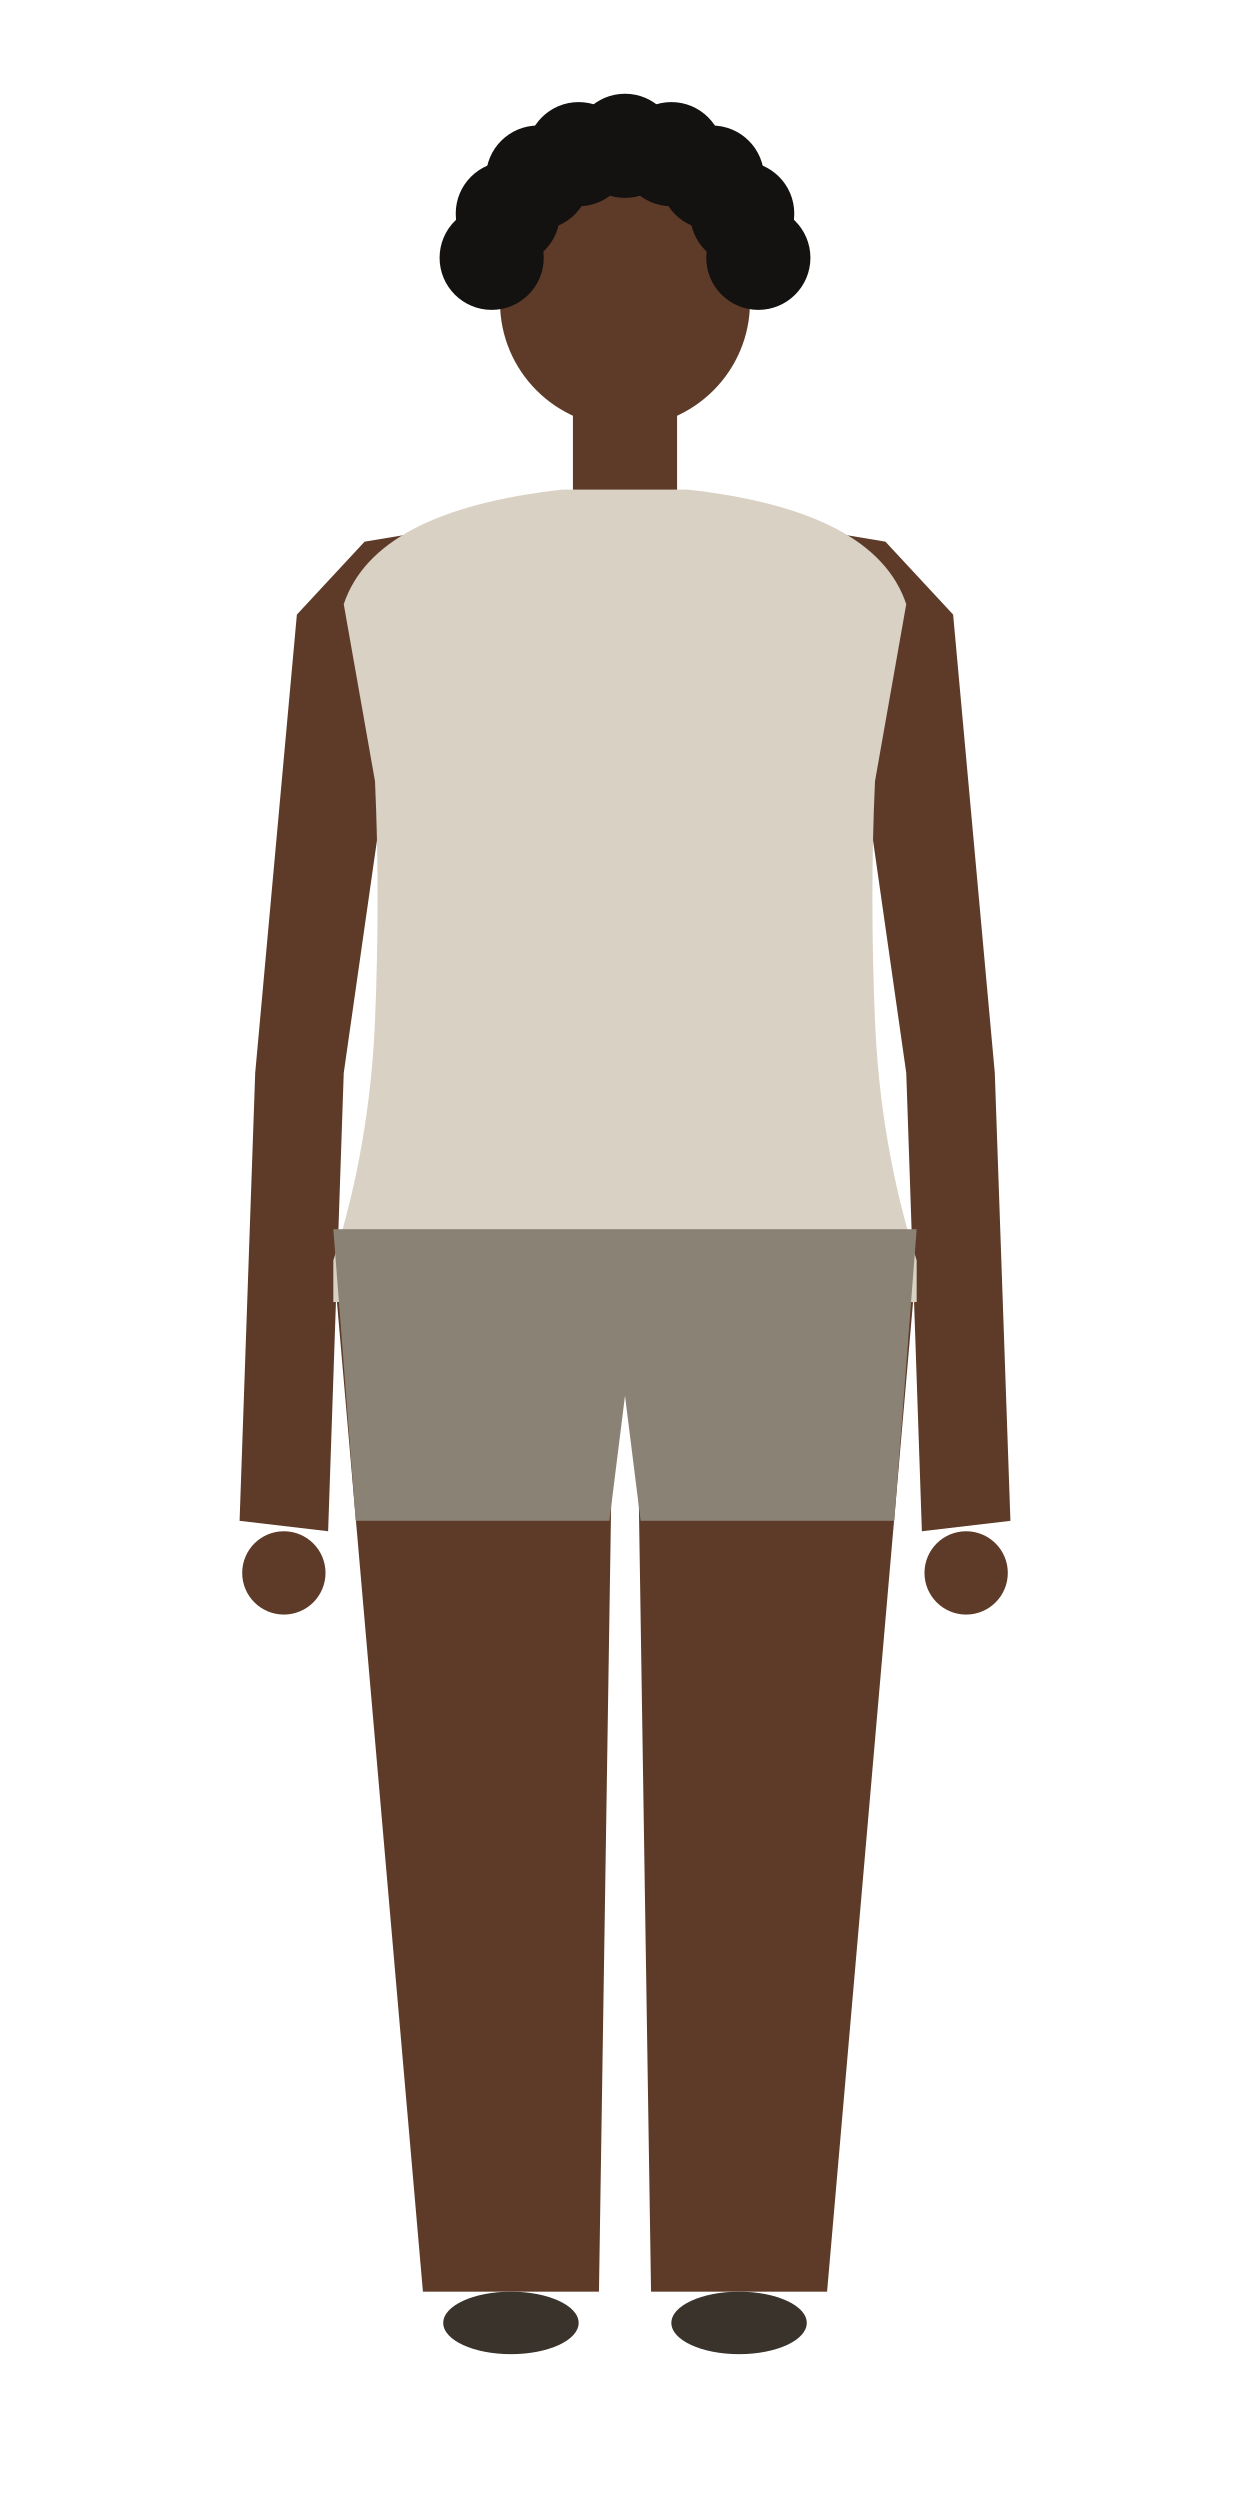
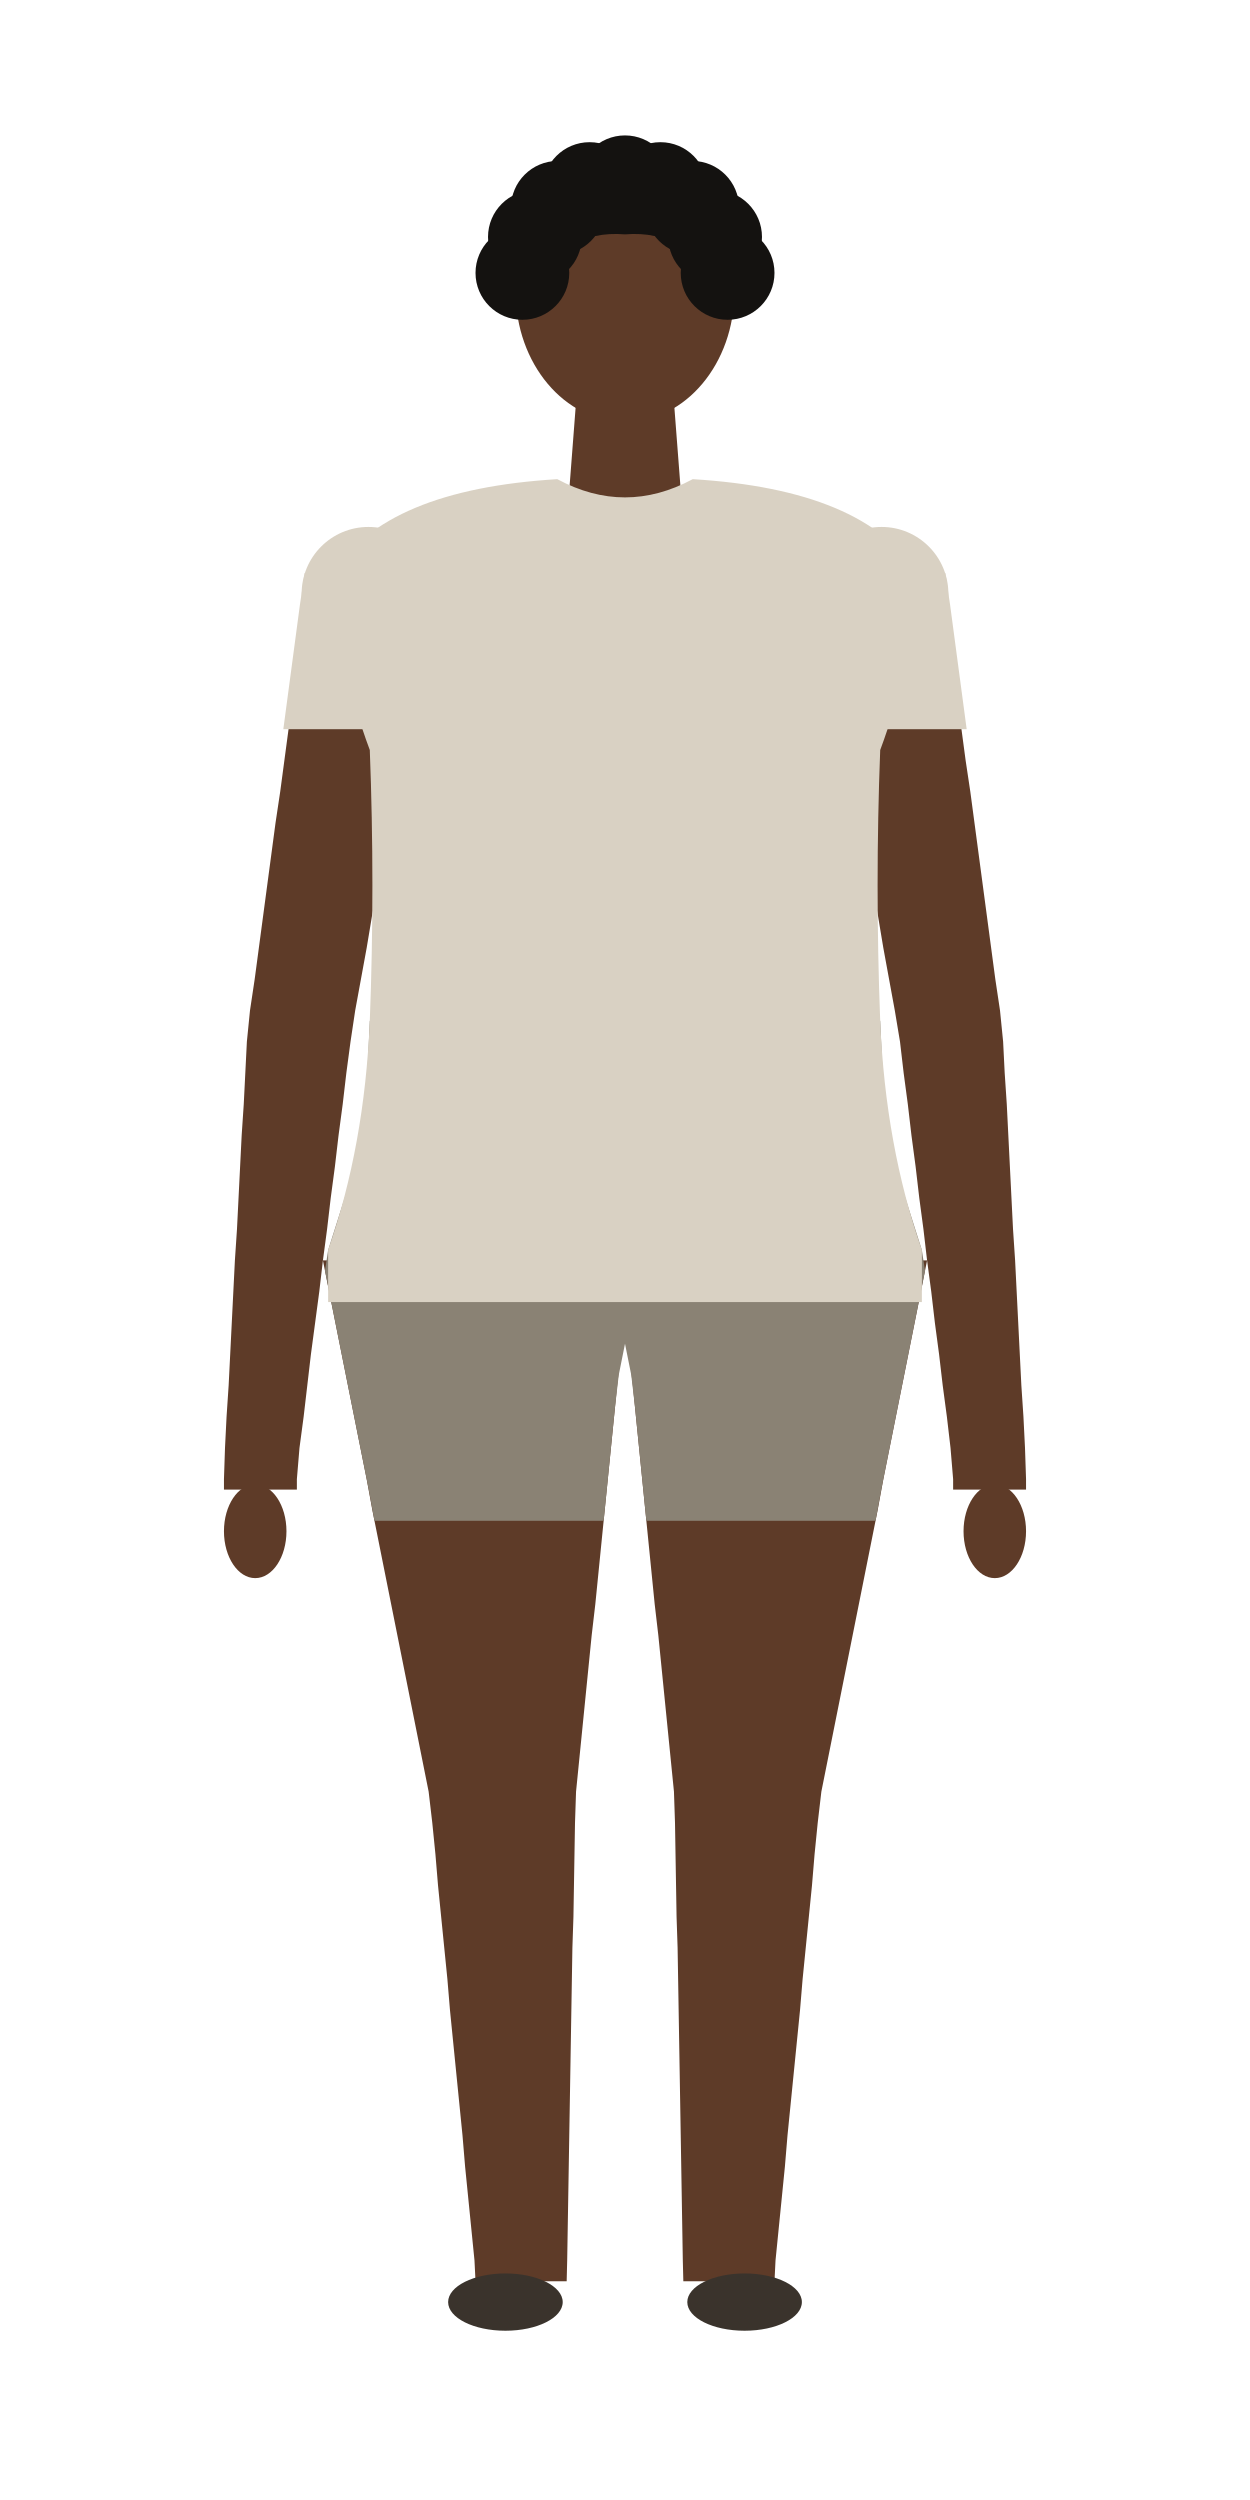
<svg xmlns="http://www.w3.org/2000/svg" viewBox="0 0 240 480" width="240" height="480" role="img" aria-label="Model D, size XL, plus-size build">
-   <path d="M122 246 L176 242 L158.8 440 L125 440 Z M118 246 L64 242 L81.2 440 L115 440 Z" fill="#5E3B28" />
-   <ellipse cx="141.9" cy="446" rx="13" ry="6" fill="#3A332C" />
-   <ellipse cx="98.1" cy="446" rx="13" ry="6" fill="#3A332C" />
-   <path d="M158.0 102.0 L170.0 104.0 L183.0 118.0 L191.0 206.0 L194.0 292.0 L194.0 292.0 L177.0 294.0 L174.0 206.0 L166.0 150.0 Z" fill="#5E3B28" />
-   <path d="M82.0 102.0 L70.0 104.0 L57.0 118.0 L49.0 206.0 L46.0 292.0 L46.0 292.0 L63.0 294.0 L66.0 206.0 L74.0 150.0 Z" fill="#5E3B28" />
-   <circle cx="185.5" cy="302" r="8" fill="#5E3B28" />
-   <circle cx="54.5" cy="302" r="8" fill="#5E3B28" />
-   <rect x="110" y="74" width="20" height="26" fill="#5E3B28" />
-   <circle cx="120" cy="58" r="24" fill="#5E3B28" />
-   <path d="M108 94 L132 94 Q168 98 174 116 L168 150 Q167 172 168 196 Q169 220 176 242 L176 250 L64 250 L64 242 Q71 220 72 196 Q73 172 72 150 L66 116 Q72 98 108 94 Z" fill="#D9D1C3" />
-   <path d="M64 236 L176 236 L171.7 292 L123 292 L120 268 L117 292 L68.3 292 Z" fill="#8A8274" />
+   <path d="M178 242 L176.8 248 L175.6 254 L174.4 260 L173.2 266 L172 272 L170.8 278 L169.6 284 L168.5 290 L167.3 296 L166.1 302 L164.9 308 L163.7 314 L162.5 320 L161.3 326 L160.1 332 L158.9 338 L157.7 344 L157 350 L156.4 356 L155.9 362 L155.3 368 L154.7 374 L154.1 380 L153.6 386 L153 392 L152.4 398 L151.8 404 L151.2 410 L150.7 416 L150.1 422 L149.5 428 L148.9 434 L148.7 438 L131.2 438 L131.1 434 L131 428 L130.9 422 L130.8 416 L130.7 410 L130.6 404 L130.5 398 L130.4 392 L130.3 386 L130.2 380 L130.1 374 L129.9 368 L129.8 362 L129.7 356 L129.6 350 L129.4 344 L128.8 338 L128.2 332 L127.6 326 L127 320 L126.4 314 L125.7 308 L125.1 302 L124.5 296 L123.9 290 L123.3 284 L122.7 278 L122.1 272 L121.5 266 L120.8 260 L120.2 254 L119.6 248 L119 242 Z" fill="#5E3B28" />
+   <ellipse cx="142.96" cy="442" rx="11" ry="5.5" fill="#3A332C" />
+   <circle cx="169.261" cy="114" r="11.826" fill="#5E3B28" />
+   <path d="M180.5 110 L181.4 116 L182.2 122 L183 128 L183.8 134 L184.6 140 L185.4 146 L186.3 152 L187.1 158 L187.9 164 L188.7 170 L189.5 176 L190.3 182 L191.1 188 L192 194 L192.6 200 L192.9 206 L193.3 212 L193.6 218 L193.9 224 L194.2 230 L194.5 236 L194.9 242 L195.2 248 L195.5 254 L195.8 260 L196.1 266 L196.5 272 L196.8 278 L197 284 L197 286 L183 286 L183 284 L182.5 278 L181.8 272 L181 266 L180.3 260 L179.5 254 L178.8 248 L178 242 L177.3 236 L176.5 230 L175.8 224 L175 218 L174.3 212 L173.5 206 L172.8 200 L171.8 194 L170.7 188 L169.6 182 L168.6 176 L167.5 170 L166.4 164 L165.3 158 L164.3 152 L163.2 146 L162.1 140 L161 134 L159.9 128 L158.9 122 L157.8 116 L156.7 110 Z" fill="#5E3B28" />
+   <ellipse cx="191" cy="294" rx="6" ry="9" fill="#5E3B28" />
+   <path d="M62 242 L63.2 248 L64.4 254 L65.6 260 L66.8 266 L68 272 L69.2 278 L70.4 284 L71.5 290 L72.7 296 L73.9 302 L75.1 308 L76.3 314 L77.5 320 L78.7 326 L79.9 332 L81.1 338 L82.3 344 L83 350 L83.6 356 L84.1 362 L84.7 368 L85.3 374 L85.9 380 L86.4 386 L87 392 L87.6 398 L88.2 404 L88.8 410 L89.3 416 L89.9 422 L90.5 428 L91.1 434 L91.3 438 L108.8 438 L108.9 434 L109 428 L109.1 422 L109.2 416 L109.3 410 L109.4 404 L109.5 398 L109.6 392 L109.7 386 L109.8 380 L109.9 374 L110.1 368 L110.2 362 L110.3 356 L110.4 350 L110.6 344 L111.2 338 L111.8 332 L112.4 326 L113 320 L113.6 314 L114.3 308 L114.9 302 L115.5 296 L116.1 290 L116.7 284 L117.3 278 L117.9 272 L118.5 266 L119.2 260 L119.8 254 L120.4 248 L121 242 Z" fill="#5E3B28" />
+   <ellipse cx="97.04" cy="442" rx="11" ry="5.5" fill="#3A332C" />
+   <circle cx="70.739" cy="114" r="11.826" fill="#5E3B28" />
+   <path d="M59.5 110 L58.6 116 L57.8 122 L57 128 L56.2 134 L55.4 140 L54.6 146 L53.8 152 L52.9 158 L52.1 164 L51.3 170 L50.5 176 L49.7 182 L48.9 188 L48 194 L47.4 200 L47.1 206 L46.8 212 L46.4 218 L46.1 224 L45.8 230 L45.5 236 L45.1 242 L44.8 248 L44.5 254 L44.2 260 L43.9 266 L43.5 272 L43.2 278 L43 284 L43 286 L57 286 L57 284 L57.5 278 L58.3 272 L59 266 L59.7 260 L60.5 254 L61.3 248 L62 242 L62.8 236 L63.5 230 L64.3 224 L65 218 L65.8 212 L66.5 206 L67.3 200 L68.2 194 L69.3 188 L70.4 182 L71.4 176 L72.5 170 L73.6 164 L74.7 158 L75.8 152 L76.8 146 L77.9 140 L79 134 L80.1 128 L81.1 122 L82.2 116 L83.3 110 Z" fill="#5E3B28" />
+   <ellipse cx="49" cy="294" rx="6" ry="9" fill="#5E3B28" />
+   <path d="M111 72 L129 72 L131 98 L109 98 Z" fill="#5E3B28" />
+   <ellipse cx="120" cy="56" rx="21" ry="25" fill="#5E3B28" />
+   <path d="M71 196 L169 196 L170 218 L177 240 L177.6 244 L176.4 250 L175.2 256 L174 262 L172.8 268 L171.6 274 L170.4 280 L169.2 286 L168.1 292 L124.1 292 L123.7 288 L123.1 282 L122.5 276 L121.9 270 L121.2 264 L120 258 L118.8 264 L118.1 270 L117.5 276 L116.9 282 L116.3 288 L115.9 292 L71.9 292 L70.8 286 L69.6 280 L68.4 274 L67.2 268 L66 262 L64.8 256 L63.6 250 L62.4 244 L63 240 L70 218 Z" fill="#8A8274" />
+   <circle cx="169.261" cy="114" r="12.826" fill="#D9D1C3" />
+   <path d="M181.5 110 L182.4 116 L183.2 122 L184 128 L184.8 134 L185.6 140 L161.1 140 L160 134 L158.9 128 L157.9 122 L156.8 116 L155.7 110 Z" fill="#D9D1C3" />
+   <circle cx="70.739" cy="114" r="12.826" fill="#D9D1C3" />
+   <path d="M58.5 110 L57.6 116 L56.8 122 L56 128 L55.2 134 L54.4 140 L78.9 140 L80 134 L81.1 128 L82.1 122 L83.2 116 L84.3 110 Z" fill="#D9D1C3" />
+   <path d="M107 92 Q120 99 133 92 Q166 94 176 110 Q175 128 169 144 Q168 170 169 196 Q170 220 177 240 L177 250 L63 250 L63 240 Q70 220 71 196 Q72 170 71 144 Q65 128 64 110 Q74 94 107 92 Z" fill="#D9D1C3" />
  <g fill="#141210">
-     <circle cx="94.4" cy="49.5" r="10" />
-     <circle cx="97.5" cy="41.0" r="10" />
-     <circle cx="103.3" cy="34.1" r="10" />
-     <circle cx="111.1" cy="29.6" r="10" />
-     <circle cx="120.0" cy="28.0" r="10" />
-     <circle cx="128.9" cy="29.6" r="10" />
-     <circle cx="136.7" cy="34.1" r="10" />
-     <circle cx="142.5" cy="41.0" r="10" />
-     <circle cx="145.6" cy="49.5" r="10" />
+     <path d="M100 56 Q100 33 120 33 Q140 33 140 56 Q132 44 120 45 Q108 44 100 56 Z" />
+     <circle cx="100.3" cy="52.4" r="9" />
+     <circle cx="102.7" cy="45.5" r="9" />
+     <circle cx="107.1" cy="39.9" r="9" />
+     <circle cx="113.2" cy="36.3" r="9" />
+     <circle cx="120.0" cy="35.0" r="9" />
+     <circle cx="126.8" cy="36.3" r="9" />
+     <circle cx="132.9" cy="39.9" r="9" />
+     <circle cx="137.3" cy="45.5" r="9" />
+     <circle cx="139.7" cy="52.4" r="9" />
  </g>
</svg>
